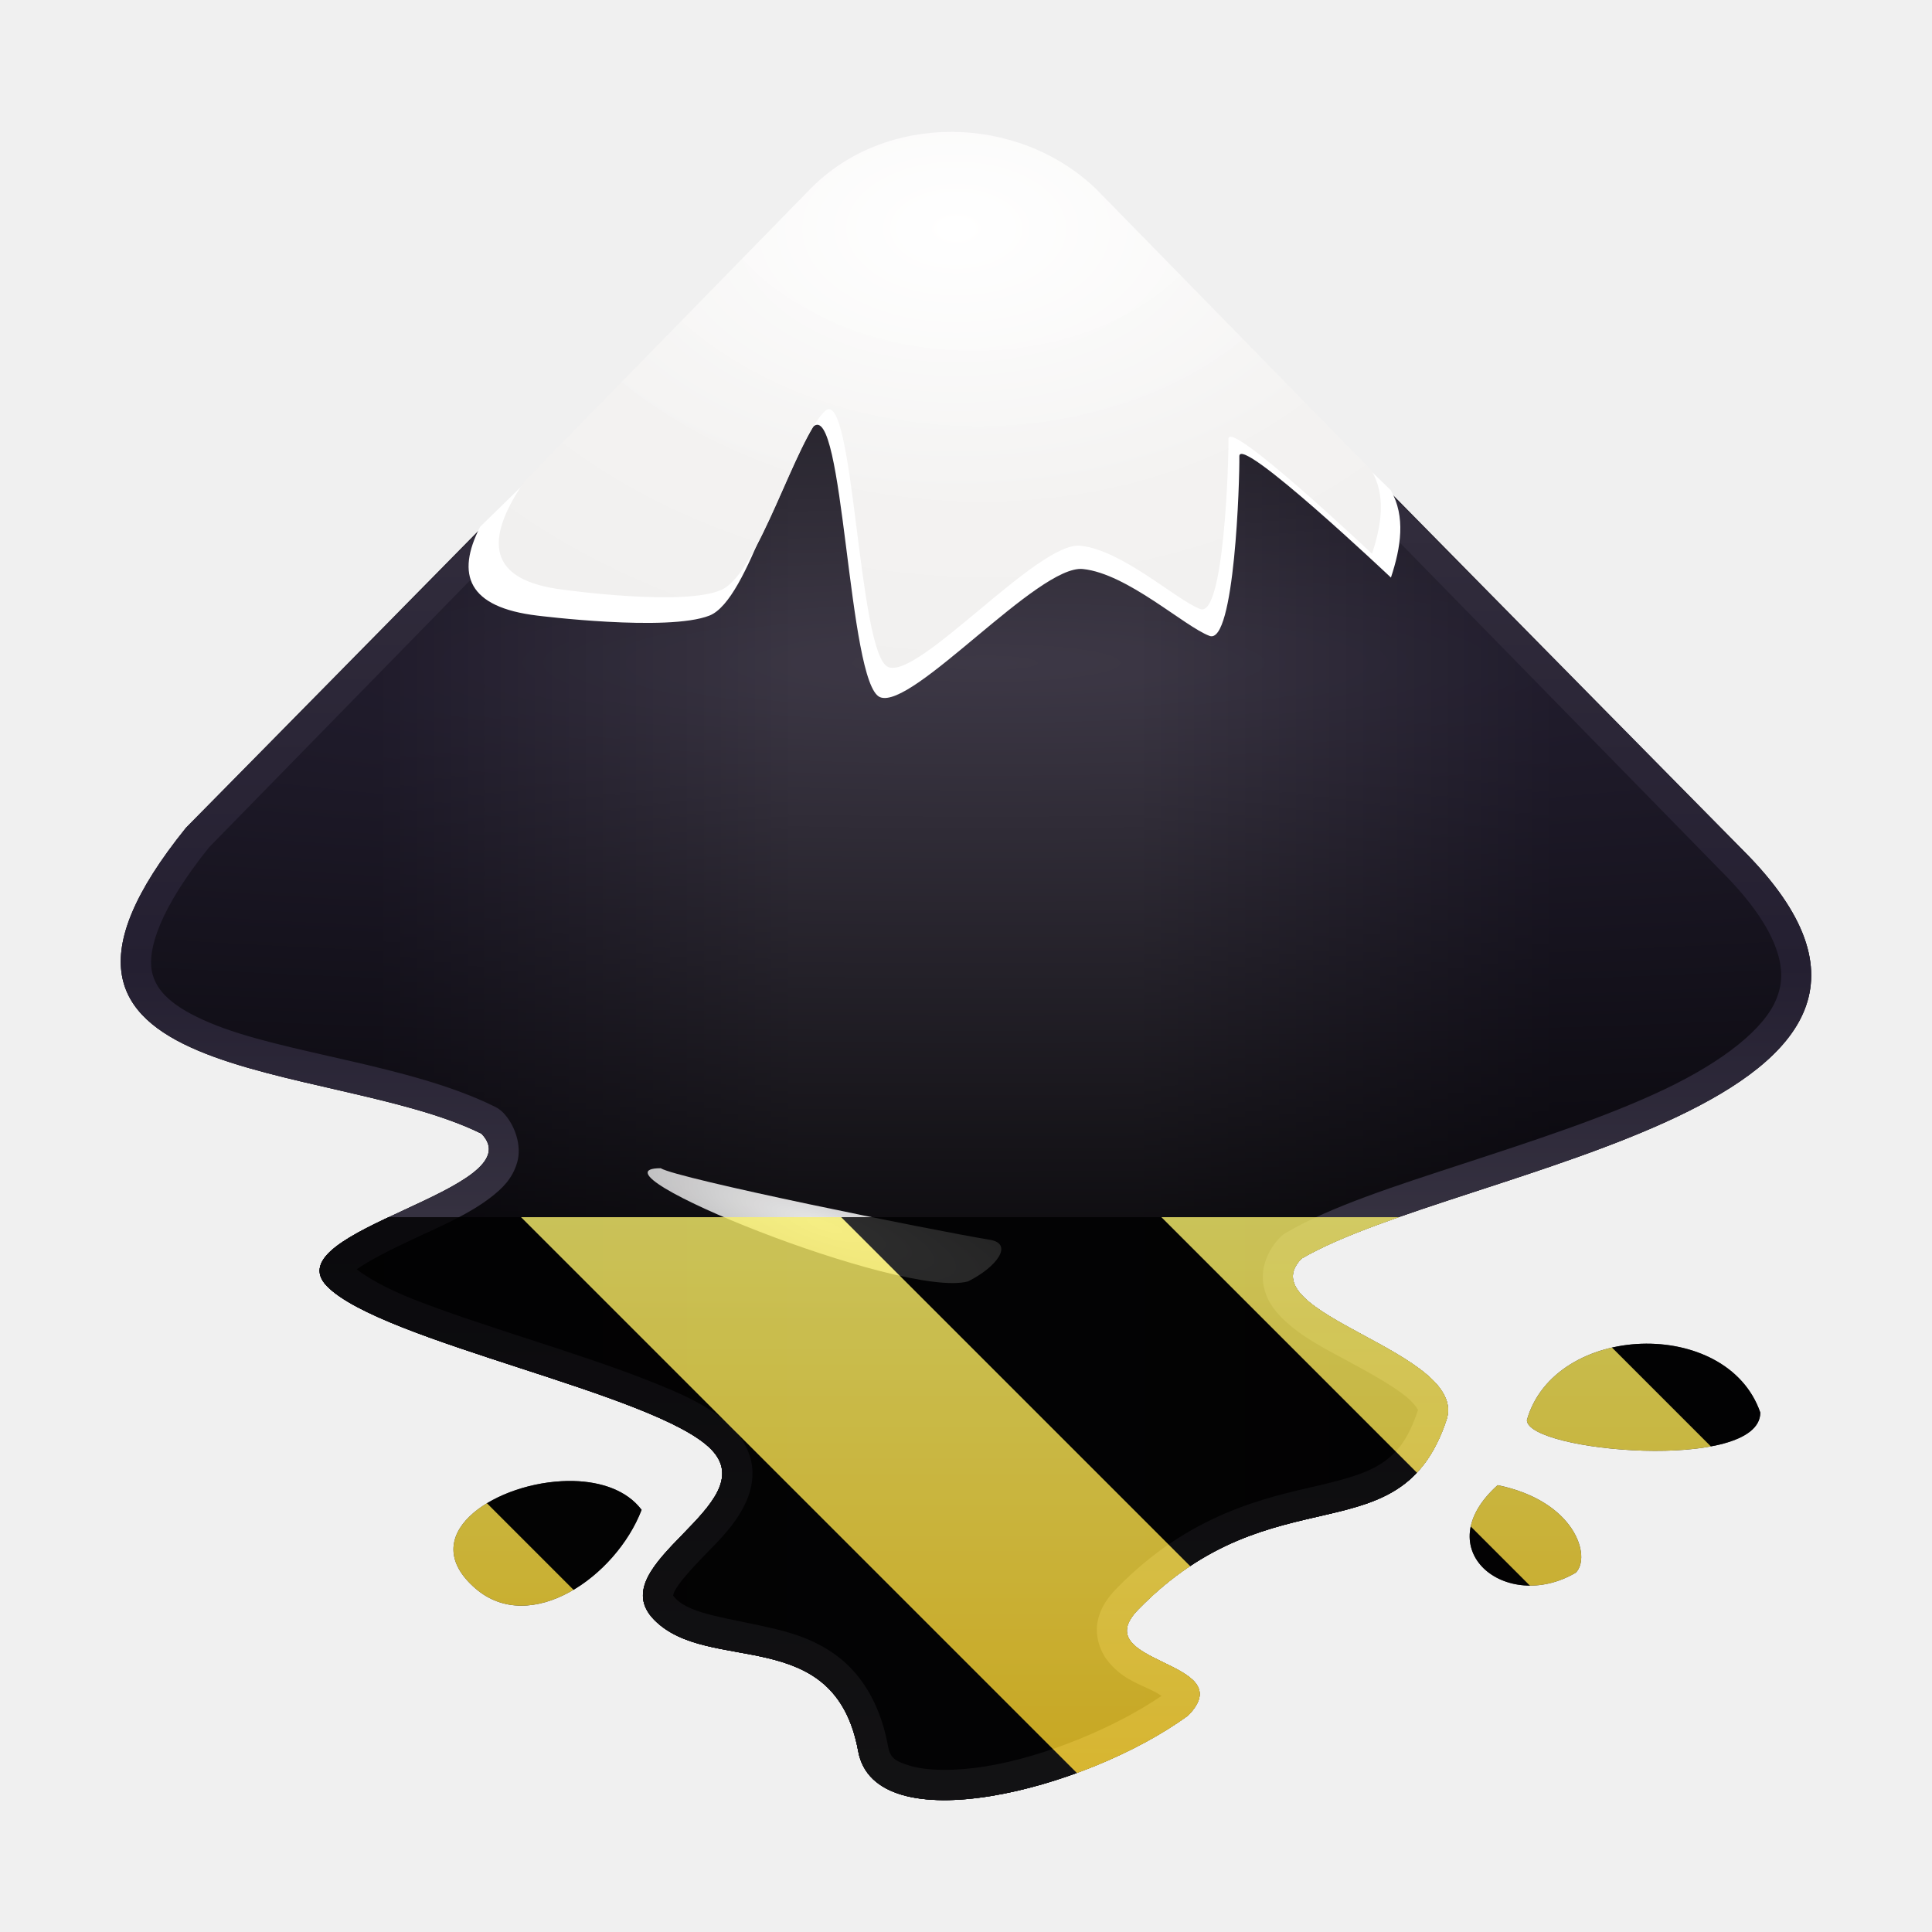
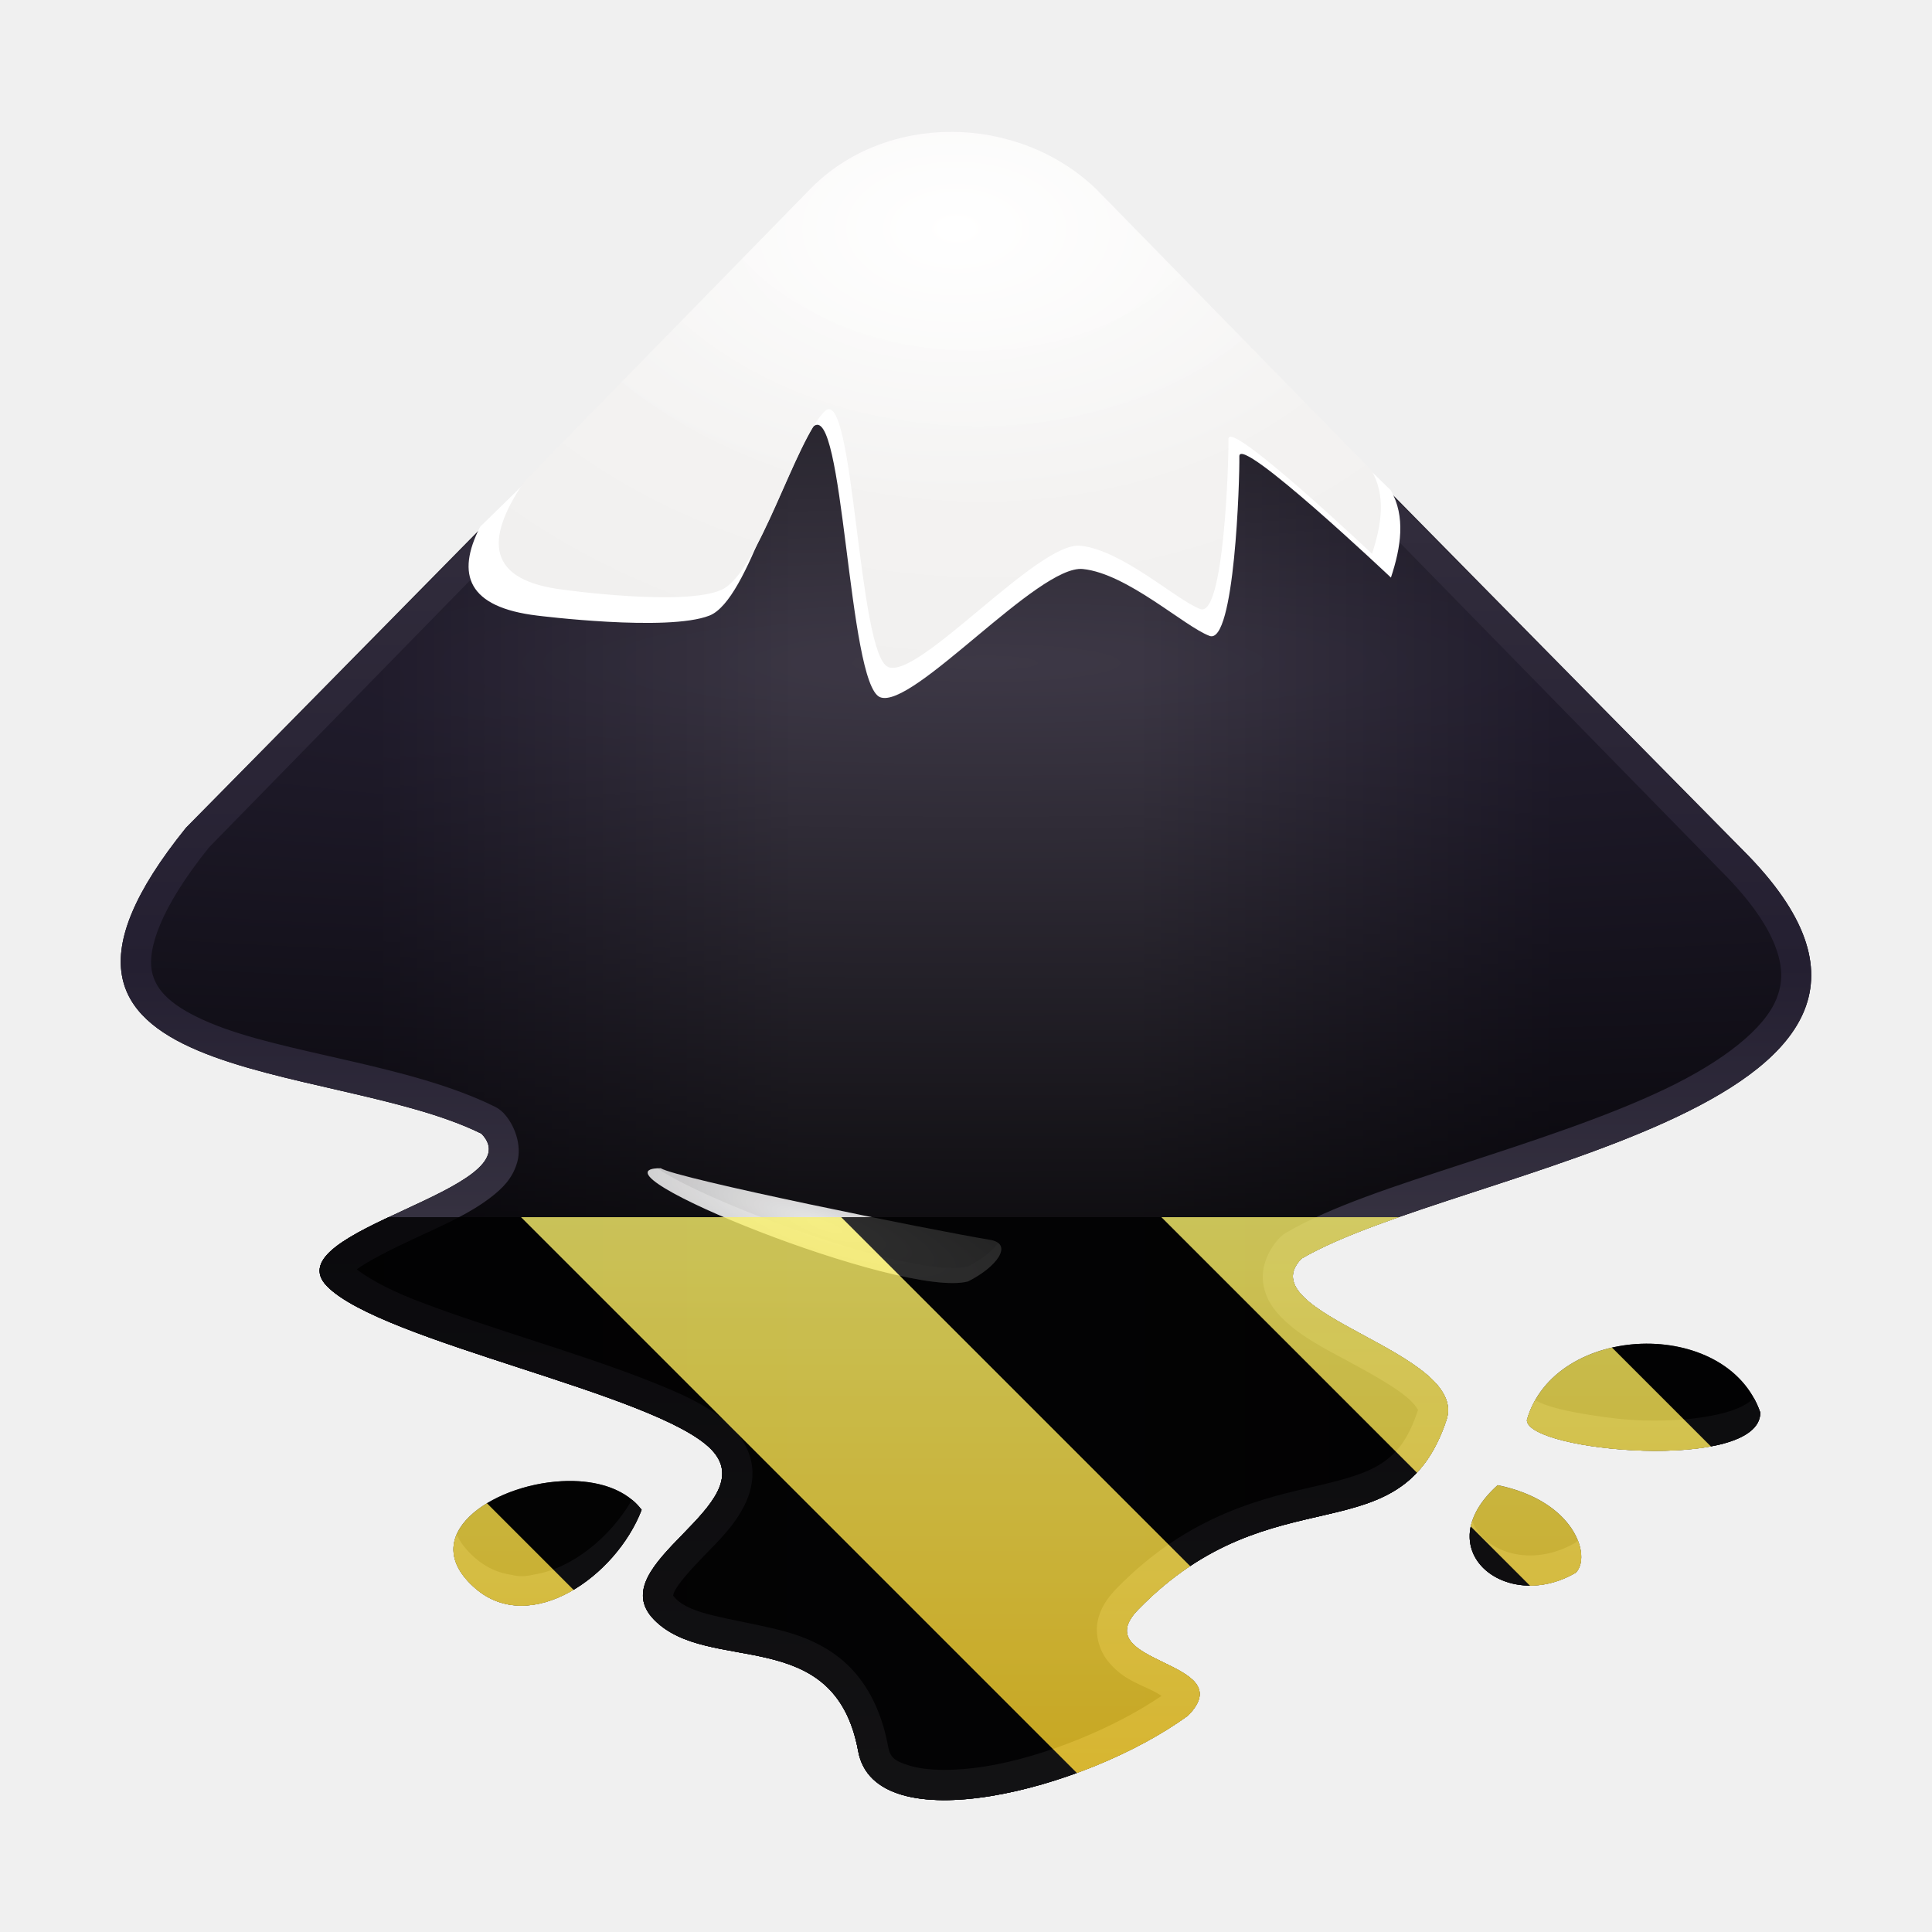
<svg xmlns="http://www.w3.org/2000/svg" height="128px" viewBox="0 0 128 128" width="128px">
  <filter id="a" height="100%" width="100%" x="0%" y="0%">
    <feColorMatrix color-interpolation-filters="sRGB" values="0 0 0 0 1 0 0 0 0 1 0 0 0 0 1 0 0 0 1 0" />
  </filter>
  <linearGradient id="b" gradientUnits="userSpaceOnUse" x1="8" x2="120" y1="64.16" y2="64.16">
    <stop offset="0.15" stop-color="#241f31" />
    <stop offset="0.4" stop-color="#3d3846" />
    <stop offset="0.498" stop-color="#3d3846" />
    <stop offset="0.6" stop-color="#3d3846" />
    <stop offset="0.85" stop-color="#241f31" />
  </linearGradient>
  <radialGradient id="c" cx="64.631" cy="221.871" gradientTransform="matrix(4.955705 0 0 0.704458 -254.9411 -112.3787)" gradientUnits="userSpaceOnUse" r="52.693">
    <stop offset="0" stop-opacity="0" />
    <stop offset="1" stop-opacity="0.75" />
  </radialGradient>
  <linearGradient id="d" gradientUnits="userSpaceOnUse" x1="64" x2="64" y1="8" y2="120.001">
    <stop offset="0" stop-color="#3d3846" />
    <stop offset="0.5" stop-color="#241f31" />
    <stop offset="1" stop-color="#5e5c64" />
  </linearGradient>
  <radialGradient id="e" cx="55.178" cy="252.187" gradientTransform="matrix(1.338639 0.448915 -0.113556 0.338618 9.39836 -28.96246)" gradientUnits="userSpaceOnUse" r="11.023">
    <stop offset="0" stop-color="#ffffff" stop-opacity="0.9" />
    <stop offset="1" stop-color="#ffffff" stop-opacity="0.7" />
  </radialGradient>
  <radialGradient id="f" cx="63.394" cy="183.178" gradientTransform="matrix(1.062751 0 0 0.647293 -4.016046 -103.4244)" gradientUnits="userSpaceOnUse" r="27.428">
    <stop offset="0" stop-color="#ffffff" />
    <stop offset="0.999" stop-color="#f6f5f4" />
  </radialGradient>
  <radialGradient id="g" cx="62.519" cy="174.54" gradientTransform="matrix(-1.765716 -0.122587 0.0915664 -1.318901 158.1825 247.6807)" gradientUnits="userSpaceOnUse" r="27.495">
    <stop offset="0.3" stop-opacity="0" />
    <stop offset="1" stop-opacity="0.02" />
  </radialGradient>
  <clipPath id="h">
    <rect height="128" width="128" />
  </clipPath>
  <clipPath id="i">
    <rect height="128" width="128" />
  </clipPath>
  <mask id="j">
    <g filter="url(#a)">
      <g clip-path="url(#i)" filter="url(#a)">
        <g clip-path="url(#h)">
          <path d="m 99.223 98.395 c -4.723 4.234 0.527 8.531 5.18 5.797 c 1.039 -1.055 -0.027 -4.742 -5.18 -5.797 z m 0 0" fill="#0d0b0f" />
+           <path d="m 97.539 100.762 c -1.074 3.242 3.09 5.645 6.863 3.43 c 0.41 -0.418 0.492 -1.242 0.125 -2.152 c -0.035 0.055 -0.078 0.105 -0.125 0.152 c -2.934 1.723 -6.102 0.656 -6.863 -1.43 z m 0 0" fill="#494652" />
          <path d="m 108.75 89.027 c -3.359 0.117 -6.676 1.836 -7.59 5.055 c 0 2.102 15.465 3.477 15.465 -0.496 c -1.102 -3.188 -4.512 -4.672 -7.875 -4.559 z m 0 0" fill="#0c0b0f" />
+           <path d="m 116.191 92.621 c -0.625 0.664 -1.91 1.059 -3.441 1.281 c -0.367 0.059 -0.77 0.105 -1.195 0.141 c -0.828 0.062 -1.684 0.09 -2.559 0.066 c -0.016 0 -0.031 0.004 -0.047 0.004 c -1.219 -0.035 -2.379 -0.176 -3.438 -0.344 c -1.637 -0.246 -3.074 -0.57 -3.801 -1.008 c -0.23 0.406 -0.418 0.848 -0.551 1.32 c 0 2.098 15.465 3.477 15.465 -0.492 c -0.117 -0.344 -0.262 -0.664 -0.43 -0.969 z m 0 0" fill="#423f4c" />
          <path d="m 38.004 98.121 c -0.262 -0.008 -0.527 -0.004 -0.793 0.012 c -4.688 0.25 -9.715 3.641 -5.715 7.105 c 3.66 3.164 9.316 -0.789 11.012 -5.207 c -0.969 -1.289 -2.668 -1.863 -4.504 -1.91 z m 0 0" fill="#0e0d11" />
+           <path d="m 41.871 99.363 c -1.422 2.48 -3.984 4.57 -6.508 4.957 c -0.523 0.133 -1.004 0.145 -1.457 0.02 c -0.852 -0.117 -1.676 -0.465 -2.41 -1.102 c -0.617 -0.535 -1.02 -1.066 -1.238 -1.586 c -0.477 1.09 -0.211 2.332 1.238 3.586 c 3.66 3.164 9.316 -0.789 11.016 -5.207 c -0.188 -0.25 -0.402 -0.473 -0.641 -0.668 z m 0 0" fill="#4d4b55" />
          <path d="m 54.906 27.109 c -0.086 0.008 -0.176 0.051 -0.266 0.141 c -1.949 1.887 -4.375 10.711 -6.836 11.824 c -2.461 1.117 -10.445 0 -10.445 0 c -4.855 -0.578 -5.25 -3.051 -2.973 -6.637 l -22.062 22.402 c -13.969 17.301 9.508 15.289 19.57 20.27 c 3.609 3.691 -13.836 6.414 -10.227 10.105 c 3.613 3.691 21.828 7.109 25.445 10.801 c 3.609 3.688 -7.391 7.605 -3.777 11.293 c 3.609 3.691 11.957 0.195 13.523 8.715 c 1.113 6.086 15.047 2.617 21.859 -2.371 c 3.609 -3.691 -6.906 -3.348 -3.293 -7.035 c 8.977 -9.18 17.332 -3.336 20.406 -12.535 c 1.516 -4.543 -13.219 -7.008 -9.602 -10.699 c 10.387 -6.066 46.289 -10.012 29.254 -27.047 l -24.422 -24.781 c 0.723 1.574 0.418 3.359 -0.164 5.137 c 0 0 -9.535 -9.012 -9.508 -7.605 c 0.023 1.406 -0.293 11.859 -1.871 11.266 c -1.582 -0.594 -5.152 -3.906 -7.945 -4.195 c -2.793 -0.293 -10.691 8.848 -12.723 8.039 c -1.938 -0.77 -2.234 -17.184 -3.945 -17.086 z m 0 0" fill="url(#b)" />
          <path d="m 54.906 27.109 c -0.086 0.008 -0.176 0.051 -0.266 0.141 c -1.949 1.887 -4.375 10.711 -6.836 11.824 c -2.461 1.117 -10.445 0 -10.445 0 c -4.855 -0.578 -5.25 -3.051 -2.973 -6.637 l -22.062 22.402 c -13.969 17.301 9.508 15.289 19.57 20.27 c 3.609 3.691 -13.836 6.414 -10.227 10.105 c 3.613 3.691 21.828 7.109 25.445 10.801 c 3.609 3.688 -7.391 7.605 -3.777 11.293 c 3.609 3.691 11.957 0.195 13.523 8.715 c 1.113 6.086 15.047 2.617 21.859 -2.371 c 3.609 -3.691 -6.906 -3.348 -3.293 -7.035 c 8.977 -9.18 17.332 -3.336 20.406 -12.535 c 1.516 -4.543 -13.219 -7.008 -9.602 -10.699 c 10.387 -6.066 46.289 -10.012 29.254 -27.047 l -24.422 -24.781 c 0.723 1.574 0.418 3.359 -0.164 5.137 c 0 0 -9.535 -9.012 -9.508 -7.605 c 0.023 1.406 -0.293 11.859 -1.871 11.266 c -1.582 -0.594 -5.152 -3.906 -7.945 -4.195 c -2.793 -0.293 -10.691 8.848 -12.723 8.039 c -1.938 -0.77 -2.234 -17.184 -3.945 -17.086 z m 0 0" fill="url(#c)" />
          <path d="m 63.047 8.738 c -0.867 -0.004 -1.73 0.074 -2.574 0.23 c 0.844 -0.156 1.707 -0.234 2.574 -0.23 z m 27.543 22.434 c 0.617 1.055 0.992 2.219 0.824 3.422 l 22.641 23.141 c 0.004 0.004 0.012 0.012 0.016 0.016 c 1.992 1.992 3.102 3.703 3.59 5.066 c 0.488 1.359 0.434 2.344 0.039 3.344 c -0.789 1.992 -3.527 4.156 -7.418 6.008 c -3.891 1.852 -8.762 3.434 -13.324 4.926 s -8.785 2.844 -11.734 4.566 c -0.152 0.086 -0.297 0.199 -0.418 0.324 c -0.73 0.742 -1.262 1.883 -1.121 2.984 c 0.137 1.098 0.742 1.859 1.348 2.445 c 1.203 1.164 2.734 1.934 4.262 2.758 c 1.527 0.824 3.031 1.664 3.887 2.375 c 0.426 0.355 0.664 0.672 0.73 0.809 c 0.02 0.035 0.035 0.055 0.043 0.062 v 0.004 h -0.004 l -0.004 0.004 v 0.004 c -0.004 0.004 -0.008 0.012 -0.012 0.02 c -0.66 1.98 -1.43 2.863 -2.418 3.512 c -0.988 0.648 -2.359 1.035 -4.125 1.449 c -3.539 0.82 -8.543 1.844 -13.398 6.809 c -0.613 0.629 -1.113 1.328 -1.281 2.246 c -0.172 0.918 0.168 1.918 0.633 2.516 c 0.926 1.195 1.992 1.535 2.855 1.953 c 0.453 0.219 0.492 0.258 0.754 0.422 c -3.09 2.105 -7.723 4.027 -11.625 4.664 c -2.055 0.336 -3.879 0.301 -4.988 -0.02 c -1.105 -0.32 -1.375 -0.574 -1.512 -1.336 c -0.453 -2.465 -1.5 -4.34 -2.914 -5.582 c -1.418 -1.238 -3.07 -1.809 -4.586 -2.168 c -3.031 -0.723 -5.516 -0.934 -6.562 -2 c -0.141 -0.145 -0.172 -0.199 -0.172 -0.215 v -0.004 h 0.004 c 0 -0.02 0.008 -0.102 0.105 -0.297 c 0.238 -0.484 1.031 -1.391 1.957 -2.34 c 0.922 -0.953 1.977 -1.949 2.672 -3.352 c 0.348 -0.703 0.602 -1.57 0.496 -2.52 c -0.105 -0.945 -0.594 -1.863 -1.285 -2.57 c -1.383 -1.414 -3.324 -2.258 -5.688 -3.188 c -2.363 -0.934 -5.117 -1.828 -7.844 -2.715 c -2.73 -0.891 -5.438 -1.77 -7.617 -2.633 c -1.914 -0.754 -3.129 -1.496 -3.762 -1.984 c 0.777 -0.57 2.324 -1.348 3.992 -2.121 c 1.727 -0.801 3.512 -1.578 4.914 -2.668 c 0.703 -0.547 1.406 -1.191 1.727 -2.305 c 0.32 -1.117 -0.164 -2.5 -0.938 -3.293 c -0.16 -0.16 -0.344 -0.293 -0.547 -0.391 c -5.684 -2.816 -14.066 -3.516 -18.902 -5.566 c -2.418 -1.023 -3.598 -2.086 -3.832 -3.484 c -0.238 -1.391 0.508 -4.035 3.812 -8.141 l 19.227 -19.668 c -0.207 -1.199 0.68 -2.746 1.914 -4.547 l -22.676 22.926 c -13.969 17.301 9.508 15.289 19.57 20.27 c 3.609 3.691 -13.836 6.414 -10.223 10.109 c 3.609 3.688 21.824 7.105 25.441 10.797 c 3.609 3.688 -7.391 7.605 -3.777 11.297 c 3.609 3.688 11.957 0.191 13.523 8.711 c 1.113 6.09 15.047 2.617 21.859 -2.367 c 3.609 -3.695 -6.906 -3.348 -3.293 -7.039 c 8.977 -9.18 17.332 -3.336 20.406 -12.535 c 1.516 -4.547 -13.219 -7.008 -9.602 -10.695 c 10.387 -6.066 46.289 -10.016 29.254 -27.051 z m 0 0" fill="url(#d)" />
          <path d="m 43.773 77.398 c 1.105 0.688 17.816 4.082 21.902 4.758 c 1.414 0.297 0.41 1.758 -1.539 2.742 c -4.402 1.172 -25.746 -7.5 -20.363 -7.5 z m 0 0" fill="url(#e)" />
+           <path d="m 43.559 77.402 c -4.551 0.246 16.238 8.648 20.578 7.496 c 1.684 -0.852 2.66 -2.055 1.988 -2.559 c -0.34 0.508 -1.059 1.086 -1.988 1.559 c -3.465 0.918 -17.402 -4.246 -20.578 -6.496 z m 0 0" fill="#ffffff" fill-opacity="0.25" />
          <path d="m 31.84 34.871 l -0.031 0.027 v 0.004 c -1.617 3.172 -0.812 5.332 3.789 5.883 c 0.004 0 8.625 1.09 11.402 0 c 2.656 -1.043 4.801 -10.5 6.855 -12.496 c 2.059 -1.992 2.305 17.047 4.453 17.902 c 2.145 0.852 10.488 -8.801 13.438 -8.492 c 2.945 0.305 6.719 3.805 8.387 4.43 c 1.672 0.629 2.004 -10.41 1.977 -11.898 c -0.023 -1.484 10.043 8.035 10.043 8.035 c 0.664 -2.012 0.984 -4.035 -0.008 -5.785 l -19.516 -18.949 c -0.023 -0.02 -0.043 -0.039 -0.066 -0.062 c -2.699 -2.441 -6.207 -3.695 -9.695 -3.73 c -3.402 0.035 -6.754 1.293 -9.199 3.793 z m 0 0" fill="#ffffff" />
          <path d="m 63.047 8.738 c -3.461 -0.008 -6.891 1.25 -9.375 3.793 l -18.941 19.383 c -2.648 3.867 -2.465 6.555 2.625 7.16 c 0 0 7.988 1.117 10.449 0 c 2.461 -1.113 4.887 -9.938 6.836 -11.824 c 1.949 -1.891 2.18 16.137 4.211 16.945 c 2.031 0.809 9.93 -8.332 12.723 -8.039 c 2.793 0.289 6.363 3.602 7.945 4.195 c 1.578 0.59 1.895 -9.859 1.867 -11.266 c -0.023 -1.406 9.512 7.605 9.512 7.605 c 0.633 -1.926 0.934 -3.855 -0.035 -5.523 c -0.004 0 -0.004 -0.004 -0.004 -0.004 l -18.23 -18.633 c -2.621 -2.516 -6.117 -3.785 -9.582 -3.793 z m 0 0" fill="url(#f)" />
          <path d="m 63.047 8.738 c -3.461 -0.008 -6.891 1.25 -9.375 3.793 l -18.941 19.383 c -2.648 3.867 -2.465 6.555 2.625 7.16 c 0 0 7.988 1.117 10.449 0 c 2.461 -1.113 4.887 -9.938 6.836 -11.824 c 1.949 -1.891 2.18 16.137 4.211 16.945 c 2.031 0.809 9.93 -8.332 12.723 -8.039 c 2.793 0.289 6.363 3.602 7.945 4.195 c 1.578 0.59 1.895 -9.859 1.867 -11.266 c -0.023 -1.406 9.512 7.605 9.512 7.605 c 0.633 -1.926 0.934 -3.855 -0.035 -5.523 c -0.004 0 -0.004 -0.004 -0.004 -0.004 l -18.23 -18.633 c -2.621 -2.516 -6.117 -3.785 -9.582 -3.793 z m 0 0" fill="url(#g)" />
        </g>
      </g>
    </g>
  </mask>
  <mask id="k">
    <g filter="url(#a)">
      <rect fill-opacity="0.8" height="184.32" width="184.32" x="-28.16" y="-28.16" />
    </g>
  </mask>
  <linearGradient id="l" gradientTransform="matrix(0 0.37 -0.98462 0 295.385 -30.36)" gradientUnits="userSpaceOnUse" x1="300" x2="428" y1="235" y2="235">
    <stop offset="0" stop-color="#f9f06b" />
    <stop offset="1" stop-color="#f5c211" />
  </linearGradient>
  <clipPath id="m">
    <rect height="128" width="128" />
  </clipPath>
  <clipPath id="n">
    <rect height="128" width="128" />
  </clipPath>
  <path d="m 99.223 98.395 c -4.723 4.234 0.527 8.531 5.18 5.797 c 1.039 -1.055 -0.027 -4.742 -5.18 -5.797 z m 0 0" fill="#0d0b0f" />
+   <path d="m 97.539 100.762 c -1.074 3.242 3.09 5.645 6.863 3.43 c 0.41 -0.418 0.492 -1.242 0.125 -2.152 c -0.035 0.055 -0.078 0.105 -0.125 0.152 c -2.934 1.723 -6.102 0.656 -6.863 -1.43 z m 0 0" fill="#494652" />
  <path d="m 108.75 89.027 c -3.359 0.117 -6.676 1.836 -7.59 5.055 c 0 2.102 15.465 3.477 15.465 -0.496 c -1.102 -3.188 -4.512 -4.672 -7.875 -4.559 z m 0 0" fill="#0c0b0f" />
+   <path d="m 116.191 92.621 c -0.625 0.664 -1.91 1.059 -3.441 1.281 c -0.367 0.059 -0.77 0.105 -1.195 0.141 c -0.828 0.062 -1.684 0.09 -2.559 0.066 c -0.016 0 -0.031 0.004 -0.047 0.004 c -1.219 -0.035 -2.379 -0.176 -3.438 -0.344 c -1.637 -0.246 -3.074 -0.57 -3.801 -1.008 c -0.23 0.406 -0.418 0.848 -0.551 1.32 c 0 2.098 15.465 3.477 15.465 -0.492 c -0.117 -0.344 -0.262 -0.664 -0.43 -0.969 z m 0 0" fill="#423f4c" />
  <path d="m 38.004 98.121 c -0.262 -0.008 -0.527 -0.004 -0.793 0.012 c -4.688 0.25 -9.715 3.641 -5.715 7.105 c 3.66 3.164 9.316 -0.789 11.012 -5.207 c -0.969 -1.289 -2.668 -1.863 -4.504 -1.91 z m 0 0" fill="#0e0d11" />
+   <path d="m 41.871 99.363 c -1.422 2.48 -3.984 4.57 -6.508 4.957 c -0.523 0.133 -1.004 0.145 -1.457 0.02 c -0.852 -0.117 -1.676 -0.465 -2.41 -1.102 c -0.617 -0.535 -1.02 -1.066 -1.238 -1.586 c -0.477 1.09 -0.211 2.332 1.238 3.586 c 3.66 3.164 9.316 -0.789 11.016 -5.207 c -0.188 -0.25 -0.402 -0.473 -0.641 -0.668 z m 0 0" fill="#4d4b55" />
  <path d="m 54.906 27.109 c -0.086 0.008 -0.176 0.051 -0.266 0.141 c -1.949 1.887 -4.375 10.711 -6.836 11.824 c -2.461 1.117 -10.445 0 -10.445 0 c -4.855 -0.578 -5.25 -3.051 -2.973 -6.637 l -22.062 22.402 c -13.969 17.301 9.508 15.289 19.57 20.27 c 3.609 3.691 -13.836 6.414 -10.227 10.105 c 3.613 3.691 21.828 7.109 25.445 10.801 c 3.609 3.688 -7.391 7.605 -3.777 11.293 c 3.609 3.691 11.957 0.195 13.523 8.715 c 1.113 6.086 15.047 2.617 21.859 -2.371 c 3.609 -3.691 -6.906 -3.348 -3.293 -7.035 c 8.977 -9.18 17.332 -3.336 20.406 -12.535 c 1.516 -4.543 -13.219 -7.008 -9.602 -10.699 c 10.387 -6.066 46.289 -10.012 29.254 -27.047 l -24.422 -24.781 c 0.723 1.574 0.418 3.359 -0.164 5.137 c 0 0 -9.535 -9.012 -9.508 -7.605 c 0.023 1.406 -0.293 11.859 -1.871 11.266 c -1.582 -0.594 -5.152 -3.906 -7.945 -4.195 c -2.793 -0.293 -10.691 8.848 -12.723 8.039 c -1.938 -0.77 -2.234 -17.184 -3.945 -17.086 z m 0 0" fill="url(#b)" />
  <path d="m 54.906 27.109 c -0.086 0.008 -0.176 0.051 -0.266 0.141 c -1.949 1.887 -4.375 10.711 -6.836 11.824 c -2.461 1.117 -10.445 0 -10.445 0 c -4.855 -0.578 -5.25 -3.051 -2.973 -6.637 l -22.062 22.402 c -13.969 17.301 9.508 15.289 19.57 20.27 c 3.609 3.691 -13.836 6.414 -10.227 10.105 c 3.613 3.691 21.828 7.109 25.445 10.801 c 3.609 3.688 -7.391 7.605 -3.777 11.293 c 3.609 3.691 11.957 0.195 13.523 8.715 c 1.113 6.086 15.047 2.617 21.859 -2.371 c 3.609 -3.691 -6.906 -3.348 -3.293 -7.035 c 8.977 -9.18 17.332 -3.336 20.406 -12.535 c 1.516 -4.543 -13.219 -7.008 -9.602 -10.699 c 10.387 -6.066 46.289 -10.012 29.254 -27.047 l -24.422 -24.781 c 0.723 1.574 0.418 3.359 -0.164 5.137 c 0 0 -9.535 -9.012 -9.508 -7.605 c 0.023 1.406 -0.293 11.859 -1.871 11.266 c -1.582 -0.594 -5.152 -3.906 -7.945 -4.195 c -2.793 -0.293 -10.691 8.848 -12.723 8.039 c -1.938 -0.77 -2.234 -17.184 -3.945 -17.086 z m 0 0" fill="url(#c)" />
  <path d="m 63.047 8.738 c -0.867 -0.004 -1.73 0.074 -2.574 0.23 c 0.844 -0.156 1.707 -0.234 2.574 -0.23 z m 27.543 22.434 c 0.617 1.055 0.992 2.219 0.824 3.422 l 22.641 23.141 c 0.004 0.004 0.012 0.012 0.016 0.016 c 1.992 1.992 3.102 3.703 3.59 5.066 c 0.488 1.359 0.434 2.344 0.039 3.344 c -0.789 1.992 -3.527 4.156 -7.418 6.008 c -3.891 1.852 -8.762 3.434 -13.324 4.926 s -8.785 2.844 -11.734 4.566 c -0.152 0.086 -0.297 0.199 -0.418 0.324 c -0.73 0.742 -1.262 1.883 -1.121 2.984 c 0.137 1.098 0.742 1.859 1.348 2.445 c 1.203 1.164 2.734 1.934 4.262 2.758 c 1.527 0.824 3.031 1.664 3.887 2.375 c 0.426 0.355 0.664 0.672 0.73 0.809 c 0.02 0.035 0.035 0.055 0.043 0.062 v 0.004 h -0.004 l -0.004 0.004 v 0.004 c -0.004 0.004 -0.008 0.012 -0.012 0.02 c -0.66 1.98 -1.43 2.863 -2.418 3.512 c -0.988 0.648 -2.359 1.035 -4.125 1.449 c -3.539 0.82 -8.543 1.844 -13.398 6.809 c -0.613 0.629 -1.113 1.328 -1.281 2.246 c -0.172 0.918 0.168 1.918 0.633 2.516 c 0.926 1.195 1.992 1.535 2.855 1.953 c 0.453 0.219 0.492 0.258 0.754 0.422 c -3.09 2.105 -7.723 4.027 -11.625 4.664 c -2.055 0.336 -3.879 0.301 -4.988 -0.02 c -1.105 -0.32 -1.375 -0.574 -1.512 -1.336 c -0.453 -2.465 -1.5 -4.34 -2.914 -5.582 c -1.418 -1.238 -3.07 -1.809 -4.586 -2.168 c -3.031 -0.723 -5.516 -0.934 -6.562 -2 c -0.141 -0.145 -0.172 -0.199 -0.172 -0.215 v -0.004 h 0.004 c 0 -0.02 0.008 -0.102 0.105 -0.297 c 0.238 -0.484 1.031 -1.391 1.957 -2.34 c 0.922 -0.953 1.977 -1.949 2.672 -3.352 c 0.348 -0.703 0.602 -1.57 0.496 -2.52 c -0.105 -0.945 -0.594 -1.863 -1.285 -2.57 c -1.383 -1.414 -3.324 -2.258 -5.688 -3.188 c -2.363 -0.934 -5.117 -1.828 -7.844 -2.715 c -2.73 -0.891 -5.438 -1.77 -7.617 -2.633 c -1.914 -0.754 -3.129 -1.496 -3.762 -1.984 c 0.777 -0.57 2.324 -1.348 3.992 -2.121 c 1.727 -0.801 3.512 -1.578 4.914 -2.668 c 0.703 -0.547 1.406 -1.191 1.727 -2.305 c 0.32 -1.117 -0.164 -2.5 -0.938 -3.293 c -0.16 -0.16 -0.344 -0.293 -0.547 -0.391 c -5.684 -2.816 -14.066 -3.516 -18.902 -5.566 c -2.418 -1.023 -3.598 -2.086 -3.832 -3.484 c -0.238 -1.391 0.508 -4.035 3.812 -8.141 l 19.227 -19.668 c -0.207 -1.199 0.68 -2.746 1.914 -4.547 l -22.676 22.926 c -13.969 17.301 9.508 15.289 19.57 20.27 c 3.609 3.691 -13.836 6.414 -10.223 10.109 c 3.609 3.688 21.824 7.105 25.441 10.797 c 3.609 3.688 -7.391 7.605 -3.777 11.297 c 3.609 3.688 11.957 0.191 13.523 8.711 c 1.113 6.09 15.047 2.617 21.859 -2.367 c 3.609 -3.695 -6.906 -3.348 -3.293 -7.039 c 8.977 -9.18 17.332 -3.336 20.406 -12.535 c 1.516 -4.547 -13.219 -7.008 -9.602 -10.695 c 10.387 -6.066 46.289 -10.016 29.254 -27.051 z m 0 0" fill="url(#d)" />
  <path d="m 43.773 77.398 c 1.105 0.688 17.816 4.082 21.902 4.758 c 1.414 0.297 0.41 1.758 -1.539 2.742 c -4.402 1.172 -25.746 -7.5 -20.363 -7.5 z m 0 0" fill="url(#e)" />
+   <path d="m 43.559 77.402 c -4.551 0.246 16.238 8.648 20.578 7.496 c 1.684 -0.852 2.66 -2.055 1.988 -2.559 c -0.34 0.508 -1.059 1.086 -1.988 1.559 c -3.465 0.918 -17.402 -4.246 -20.578 -6.496 z m 0 0" fill="#ffffff" fill-opacity="0.25" />
  <path d="m 31.84 34.871 l -0.031 0.027 v 0.004 c -1.617 3.172 -0.812 5.332 3.789 5.883 c 0.004 0 8.625 1.09 11.402 0 c 2.656 -1.043 4.801 -10.5 6.855 -12.496 c 2.059 -1.992 2.305 17.047 4.453 17.902 c 2.145 0.852 10.488 -8.801 13.438 -8.492 c 2.945 0.305 6.719 3.805 8.387 4.43 c 1.672 0.629 2.004 -10.41 1.977 -11.898 c -0.023 -1.484 10.043 8.035 10.043 8.035 c 0.664 -2.012 0.984 -4.035 -0.008 -5.785 l -19.516 -18.949 c -0.023 -0.02 -0.043 -0.039 -0.066 -0.062 c -2.699 -2.441 -6.207 -3.695 -9.695 -3.73 c -3.402 0.035 -6.754 1.293 -9.199 3.793 z m 0 0" fill="#ffffff" />
  <path d="m 63.047 8.738 c -3.461 -0.008 -6.891 1.25 -9.375 3.793 l -18.941 19.383 c -2.648 3.867 -2.465 6.555 2.625 7.16 c 0 0 7.988 1.117 10.449 0 c 2.461 -1.113 4.887 -9.938 6.836 -11.824 c 1.949 -1.891 2.18 16.137 4.211 16.945 c 2.031 0.809 9.93 -8.332 12.723 -8.039 c 2.793 0.289 6.363 3.602 7.945 4.195 c 1.578 0.59 1.895 -9.859 1.867 -11.266 c -0.023 -1.406 9.512 7.605 9.512 7.605 c 0.633 -1.926 0.934 -3.855 -0.035 -5.523 c -0.004 0 -0.004 -0.004 -0.004 -0.004 l -18.23 -18.633 c -2.621 -2.516 -6.117 -3.785 -9.582 -3.793 z m 0 0" fill="url(#f)" />
  <path d="m 63.047 8.738 c -3.461 -0.008 -6.891 1.25 -9.375 3.793 l -18.941 19.383 c -2.648 3.867 -2.465 6.555 2.625 7.16 c 0 0 7.988 1.117 10.449 0 c 2.461 -1.113 4.887 -9.938 6.836 -11.824 c 1.949 -1.891 2.18 16.137 4.211 16.945 c 2.031 0.809 9.93 -8.332 12.723 -8.039 c 2.793 0.289 6.363 3.602 7.945 4.195 c 1.578 0.59 1.895 -9.859 1.867 -11.266 c -0.023 -1.406 9.512 7.605 9.512 7.605 c 0.633 -1.926 0.934 -3.855 -0.035 -5.523 c -0.004 0 -0.004 -0.004 -0.004 -0.004 l -18.23 -18.633 c -2.621 -2.516 -6.117 -3.785 -9.582 -3.793 z m 0 0" fill="url(#g)" />
  <g mask="url(#j)">
    <g clip-path="url(#n)">
      <g mask="url(#k)">
        <g clip-path="url(#m)">
          <path d="m 128 80.641 v 47.359 h -128 v -47.359 z m 0 0" fill="url(#l)" />
          <path d="m 13.309 80.641 l 47.355 47.359 h 21.215 l -47.359 -47.359 z m 42.422 0 l 47.363 47.359 h 21.215 l -47.363 -47.359 z m 42.43 0 l 29.84 29.84 v -21.211 l -8.629 -8.629 z m -98.16 7.906 v 21.215 l 18.238 18.238 h 21.215 z m 0 0" />
        </g>
      </g>
    </g>
  </g>
</svg>
